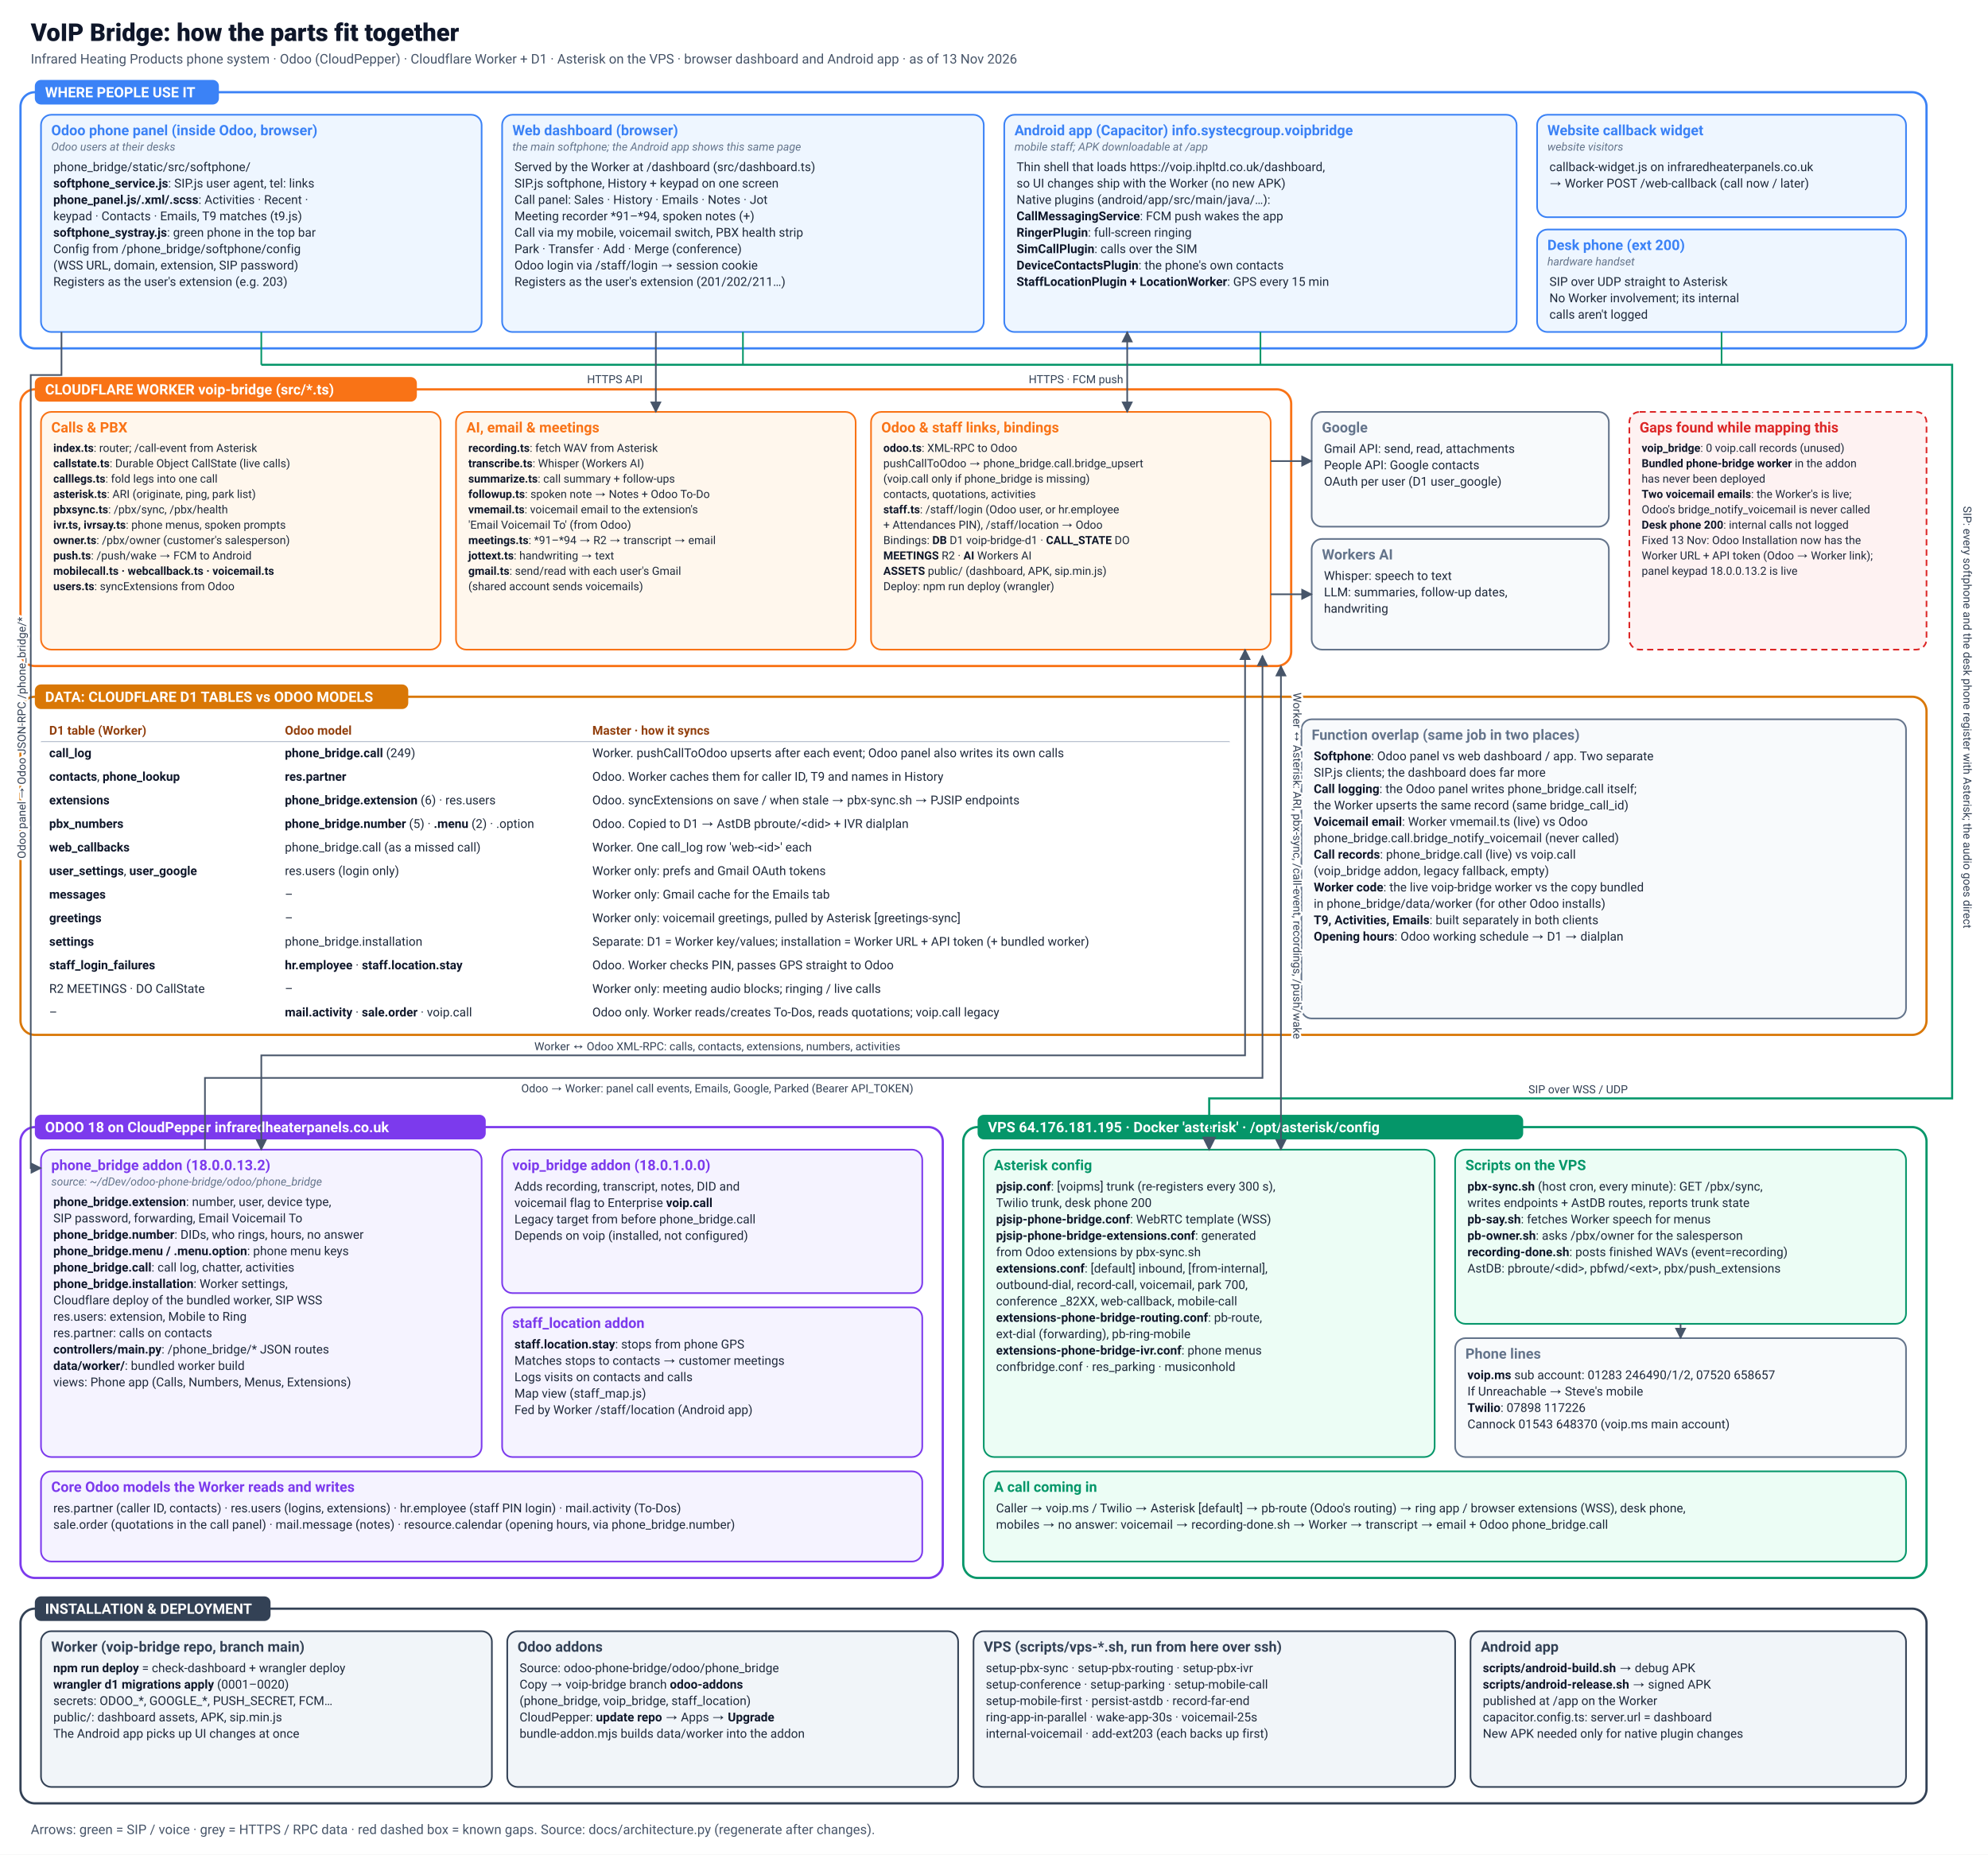
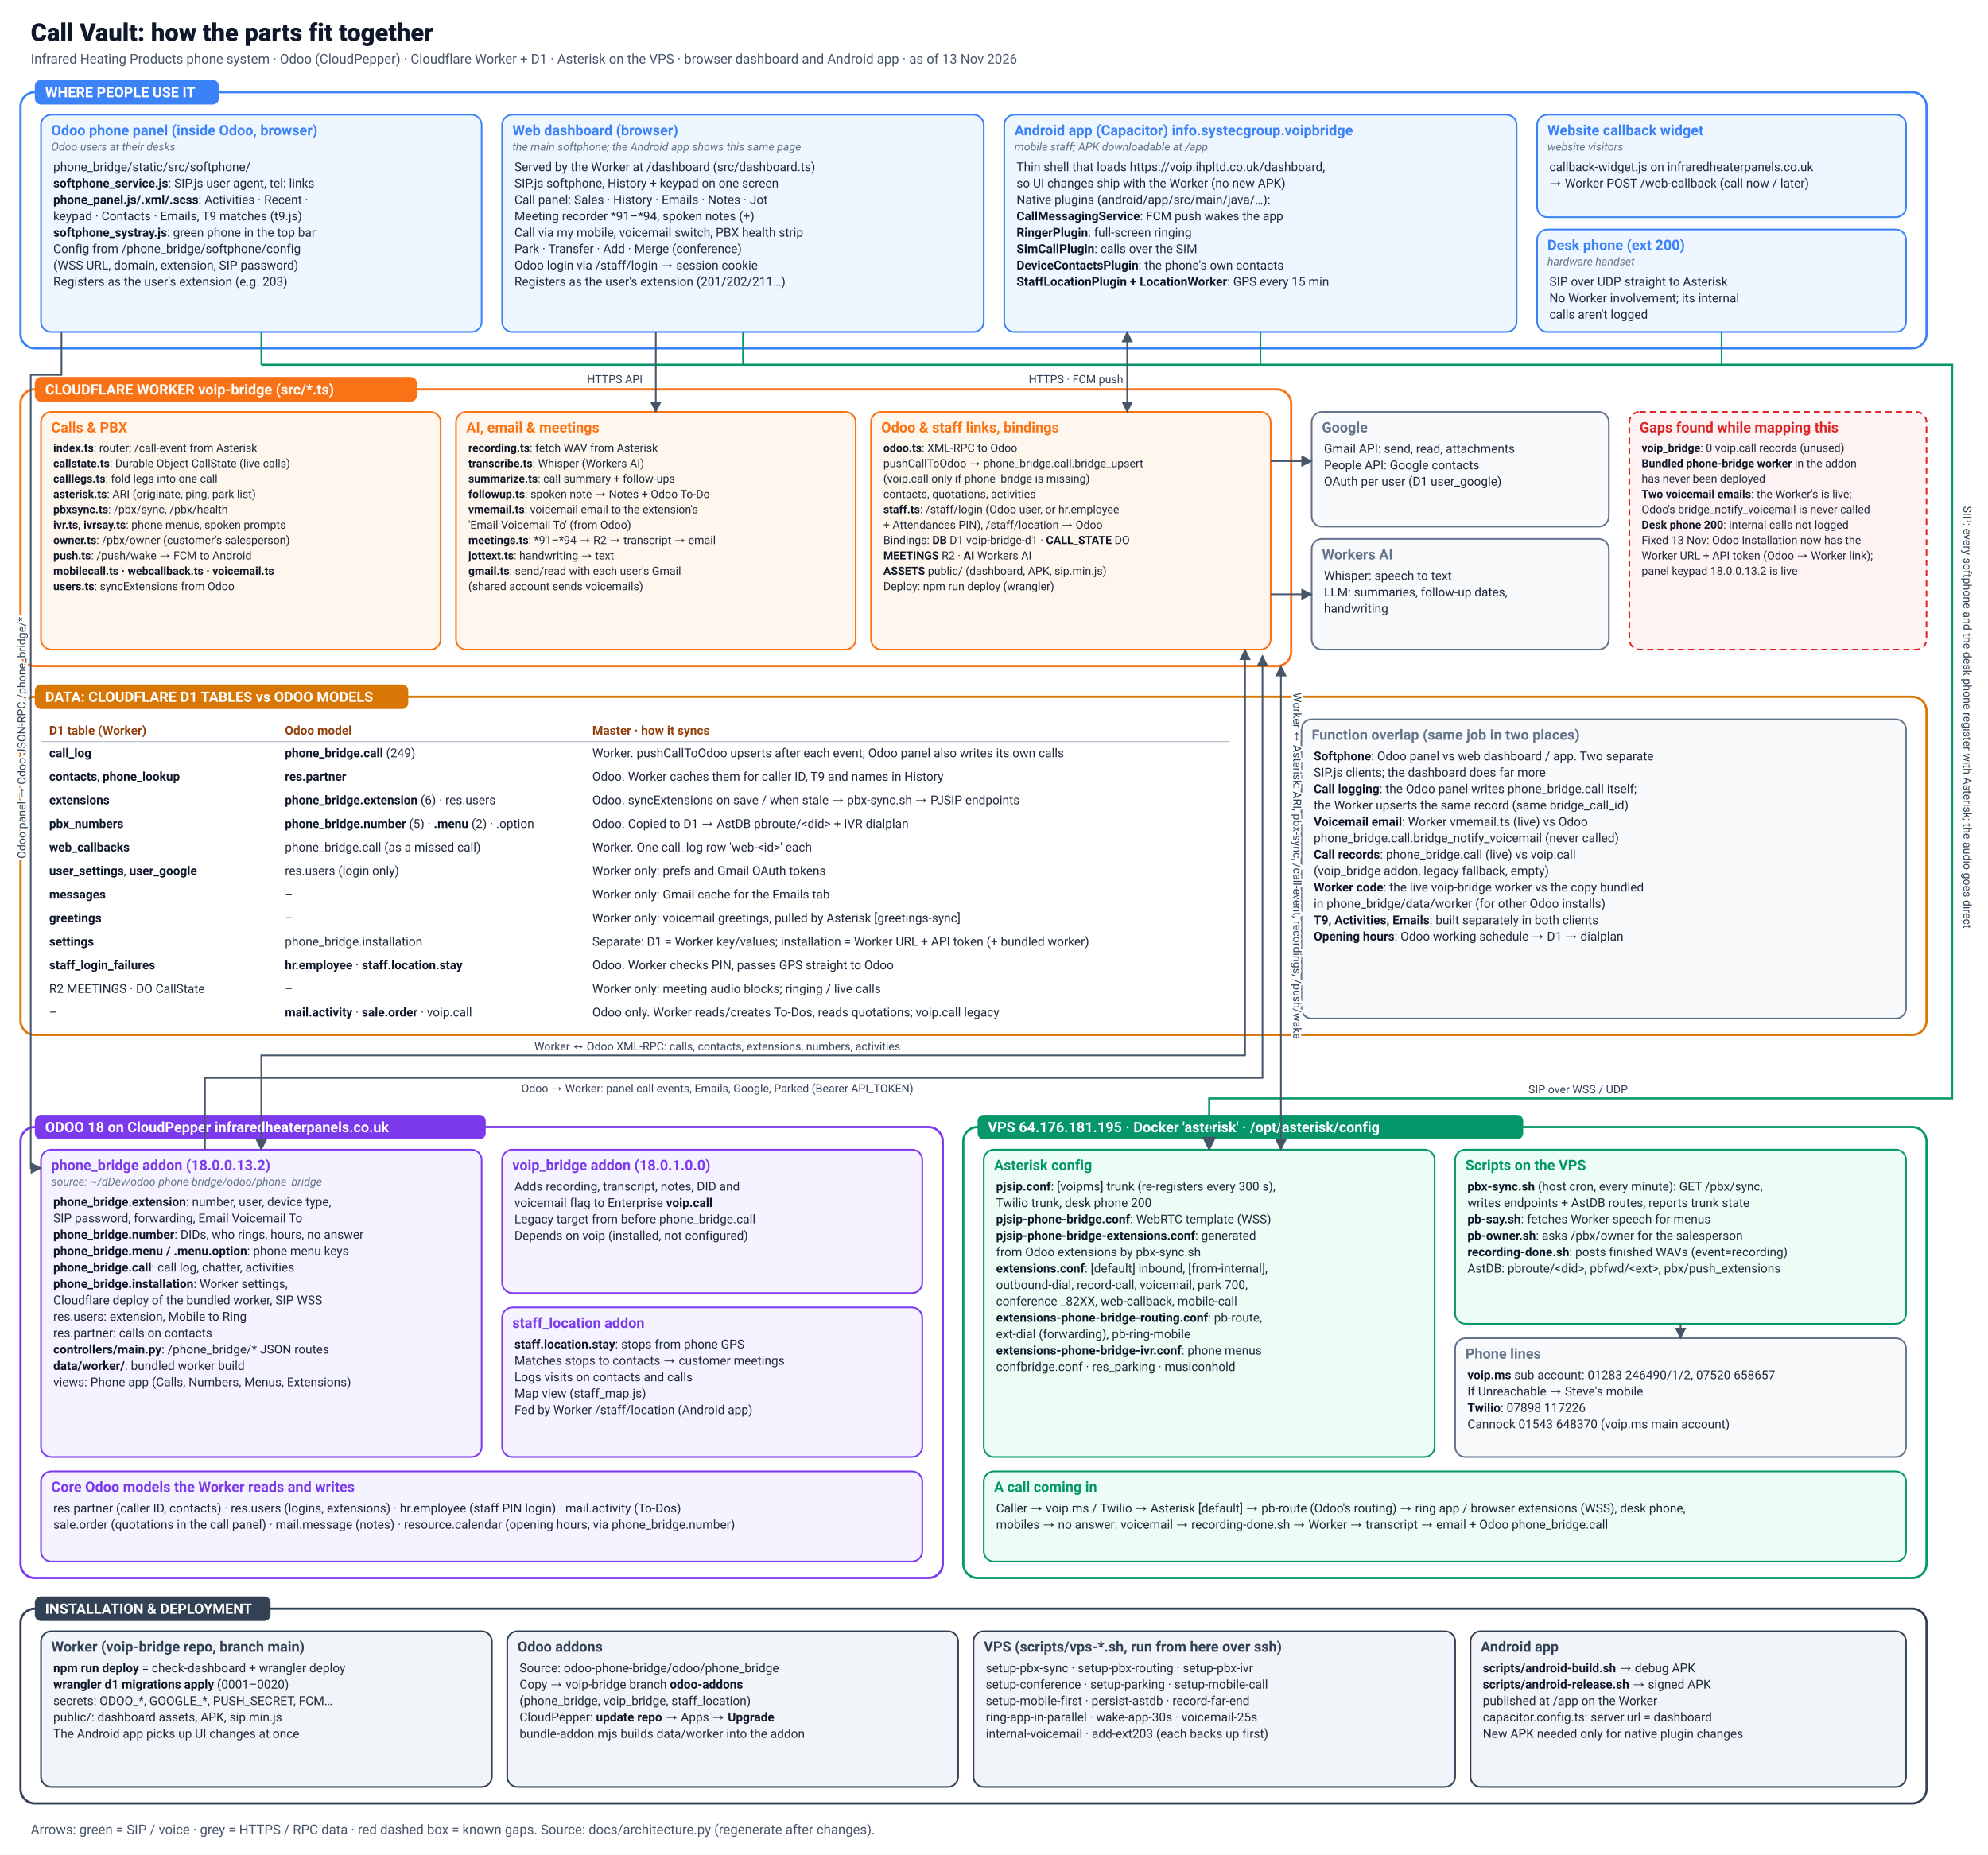
<svg xmlns="http://www.w3.org/2000/svg" width="1940" height="1810" viewBox="0 0 1940 1810" font-family="Segoe UI, Roboto, Helvetica, Arial, sans-serif">
  <defs>
    <marker id="ah" viewBox="0 0 10 10" refX="9" refY="5" markerWidth="7" markerHeight="7" orient="auto-start-reverse">
      <path d="M0,0 L10,5 L0,10 z" fill="#475569" />
    </marker>
    <style>
.t{font-size:14px;font-weight:700}
.s{font-size:11px;fill:#64748b;font-style:italic}
.l{fill:#1e293b}
.lb{fill:#0f172a;font-weight:700}
.g{font-size:14px;font-weight:700;fill:#fff}
.al{font-size:11px;fill:#334155;paint-order:stroke;stroke:#fff;stroke-width:4px;stroke-linejoin:round}
.h1{font-size:24px;font-weight:800;fill:#0f172a}
.h2{font-size:13px;fill:#475569}
.th{font-size:12px;font-weight:700;fill:#92400e}
</style>
  </defs>
  <rect width="1940" height="1810" fill="#ffffff" />
-   <text x="30" y="40" class="h1">VoIP Bridge: how the parts fit together</text>
+   <text x="30" y="40" class="h1">Call Vault: how the parts fit together</text>
  <text x="30" y="62" class="h2">Infrared Heating Products phone system · Odoo (CloudPepper) · Cloudflare Worker + D1 · Asterisk on the VPS · browser dashboard and Android app · as of 13 Nov 2026</text>
  <rect x="20" y="90" width="1860" height="250" rx="14" fill="none" stroke="#3b82f6" stroke-width="2.2" stroke-dasharray="2 0" />
  <rect x="34" y="78" width="179.6" height="24" rx="6" fill="#3b82f6" />
  <text x="44" y="95" class="g">WHERE PEOPLE USE IT</text>
  <rect x="40" y="112" width="430" height="212" rx="10" fill="#eef6ff" stroke="#3b82f6" stroke-width="1.6" />
  <text x="50" y="132" class="t" fill="#3b82f6">Odoo phone panel (inside Odoo, browser)</text>
  <text x="50" y="147" class="s">Odoo users at their desks</text>
  <text x="52" y="167" class="l" font-size="12">phone_bridge/static/src/softphone/</text>
  <text x="52" y="183" class="l" font-size="12">
    <tspan font-weight="700" fill="#0f172a">softphone_service.js</tspan>: SIP.js user agent, tel: links</text>
  <text x="52" y="199" class="l" font-size="12">
    <tspan font-weight="700" fill="#0f172a">phone_panel.js/.xml/.scss</tspan>: Activities · Recent ·</text>
  <text x="52" y="215" class="l" font-size="12">   keypad · Contacts · Emails, T9 matches (t9.js)</text>
  <text x="52" y="231" class="l" font-size="12">
    <tspan font-weight="700" fill="#0f172a">softphone_systray.js</tspan>: green phone in the top bar</text>
  <text x="52" y="247" class="l" font-size="12">Config from /phone_bridge/softphone/config</text>
  <text x="52" y="263" class="l" font-size="12">   (WSS URL, domain, extension, SIP password)</text>
  <text x="52" y="279" class="l" font-size="12">Registers as the user's extension (e.g. 203)</text>
  <rect x="490" y="112" width="470" height="212" rx="10" fill="#eef6ff" stroke="#3b82f6" stroke-width="1.6" />
  <text x="500" y="132" class="t" fill="#3b82f6">Web dashboard (browser)</text>
  <text x="500" y="147" class="s">the main softphone; the Android app shows this same page</text>
  <text x="502" y="167" class="l" font-size="12">Served by the Worker at /dashboard (src/dashboard.ts)</text>
  <text x="502" y="183" class="l" font-size="12">SIP.js softphone, History + keypad on one screen</text>
  <text x="502" y="199" class="l" font-size="12">Call panel: Sales · History · Emails · Notes · Jot</text>
  <text x="502" y="215" class="l" font-size="12">Meeting recorder *91–*94, spoken notes (+)</text>
  <text x="502" y="231" class="l" font-size="12">Call via my mobile, voicemail switch, PBX health strip</text>
  <text x="502" y="247" class="l" font-size="12">Park · Transfer · Add · Merge (conference)</text>
  <text x="502" y="263" class="l" font-size="12">Odoo login via /staff/login → session cookie</text>
  <text x="502" y="279" class="l" font-size="12">Registers as the user's extension (201/202/211…)</text>
  <rect x="980" y="112" width="500" height="212" rx="10" fill="#eef6ff" stroke="#3b82f6" stroke-width="1.6" />
  <text x="990" y="132" class="t" fill="#3b82f6">Android app (Capacitor)  info.systecgroup.voipbridge</text>
  <text x="990" y="147" class="s">mobile staff; APK downloadable at /app</text>
  <text x="992" y="167" class="l" font-size="12">Thin shell that loads https://voip.ihpltd.co.uk/dashboard,</text>
  <text x="992" y="183" class="l" font-size="12">   so UI changes ship with the Worker (no new APK)</text>
  <text x="992" y="199" class="l" font-size="12">Native plugins (android/app/src/main/java/…):</text>
  <text x="992" y="215" class="l" font-size="12">
    <tspan font-weight="700" fill="#0f172a">CallMessagingService</tspan>: FCM push wakes the app</text>
  <text x="992" y="231" class="l" font-size="12">
    <tspan font-weight="700" fill="#0f172a">RingerPlugin</tspan>: full-screen ringing</text>
  <text x="992" y="247" class="l" font-size="12">
    <tspan font-weight="700" fill="#0f172a">SimCallPlugin</tspan>: calls over the SIM</text>
  <text x="992" y="263" class="l" font-size="12">
    <tspan font-weight="700" fill="#0f172a">DeviceContactsPlugin</tspan>: the phone's own contacts</text>
  <text x="992" y="279" class="l" font-size="12">
    <tspan font-weight="700" fill="#0f172a">StaffLocationPlugin + LocationWorker</tspan>: GPS every 15 min</text>
  <rect x="1500" y="112" width="360" height="100" rx="10" fill="#eef6ff" stroke="#3b82f6" stroke-width="1.6" />
  <text x="1510" y="132" class="t" fill="#3b82f6">Website callback widget</text>
  <text x="1510" y="147" class="s">website visitors</text>
  <text x="1512" y="167" class="l" font-size="12">callback-widget.js on infraredheaterpanels.co.uk</text>
  <text x="1512" y="183" class="l" font-size="12">→ Worker POST /web-callback (call now / later)</text>
  <rect x="1500" y="224" width="360" height="100" rx="10" fill="#eef6ff" stroke="#3b82f6" stroke-width="1.6" />
  <text x="1510" y="244" class="t" fill="#3b82f6">Desk phone (ext 200)</text>
  <text x="1510" y="259" class="s">hardware handset</text>
  <text x="1512" y="279" class="l" font-size="12">SIP over UDP straight to Asterisk</text>
  <text x="1512" y="295" class="l" font-size="12">No Worker involvement; its internal</text>
  <text x="1512" y="311" class="l" font-size="12">calls aren't logged</text>
  <rect x="20" y="380" width="1240" height="270" rx="14" fill="none" stroke="#f97316" stroke-width="2.2" stroke-dasharray="2 0" />
  <rect x="34" y="368" width="372.8" height="24" rx="6" fill="#f97316" />
  <text x="44" y="385" class="g">CLOUDFLARE WORKER  voip-bridge  (src/*.ts)</text>
  <rect x="40" y="402" width="390" height="232" rx="10" fill="#fff7ed" stroke="#f97316" stroke-width="1.6" />
  <text x="50" y="422" class="t" fill="#f97316">Calls &amp; PBX</text>
  <text x="52" y="441" class="l" font-size="11">
    <tspan font-weight="700" fill="#0f172a">index.ts</tspan>: router; /call-event from Asterisk</text>
  <text x="52" y="456" class="l" font-size="11">
    <tspan font-weight="700" fill="#0f172a">callstate.ts</tspan>: Durable Object CallState (live calls)</text>
  <text x="52" y="471" class="l" font-size="11">
    <tspan font-weight="700" fill="#0f172a">calllegs.ts</tspan>: fold legs into one call</text>
  <text x="52" y="486" class="l" font-size="11">
    <tspan font-weight="700" fill="#0f172a">asterisk.ts</tspan>: ARI (originate, ping, park list)</text>
  <text x="52" y="501" class="l" font-size="11">
    <tspan font-weight="700" fill="#0f172a">pbxsync.ts</tspan>: /pbx/sync, /pbx/health</text>
  <text x="52" y="516" class="l" font-size="11">
    <tspan font-weight="700" fill="#0f172a">ivr.ts, ivrsay.ts</tspan>: phone menus, spoken prompts</text>
  <text x="52" y="531" class="l" font-size="11">
    <tspan font-weight="700" fill="#0f172a">owner.ts</tspan>: /pbx/owner (customer's salesperson)</text>
  <text x="52" y="546" class="l" font-size="11">
    <tspan font-weight="700" fill="#0f172a">push.ts</tspan>: /push/wake → FCM to Android</text>
  <text x="52" y="561" class="l" font-size="11">
    <tspan font-weight="700" fill="#0f172a">mobilecall.ts · webcallback.ts · voicemail.ts</tspan>
  </text>
  <text x="52" y="576" class="l" font-size="11">
    <tspan font-weight="700" fill="#0f172a">users.ts</tspan>: syncExtensions from Odoo</text>
  <rect x="445" y="402" width="390" height="232" rx="10" fill="#fff7ed" stroke="#f97316" stroke-width="1.6" />
  <text x="455" y="422" class="t" fill="#f97316">AI, email &amp; meetings</text>
  <text x="457" y="441" class="l" font-size="11">
    <tspan font-weight="700" fill="#0f172a">recording.ts</tspan>: fetch WAV from Asterisk</text>
  <text x="457" y="456" class="l" font-size="11">
    <tspan font-weight="700" fill="#0f172a">transcribe.ts</tspan>: Whisper (Workers AI)</text>
  <text x="457" y="471" class="l" font-size="11">
    <tspan font-weight="700" fill="#0f172a">summarize.ts</tspan>: call summary + follow-ups</text>
  <text x="457" y="486" class="l" font-size="11">
    <tspan font-weight="700" fill="#0f172a">followup.ts</tspan>: spoken note → Notes + Odoo To-Do</text>
  <text x="457" y="501" class="l" font-size="11">
    <tspan font-weight="700" fill="#0f172a">vmemail.ts</tspan>: voicemail email to the extension's</text>
  <text x="457" y="516" class="l" font-size="11">   'Email Voicemail To' (from Odoo)</text>
  <text x="457" y="531" class="l" font-size="11">
    <tspan font-weight="700" fill="#0f172a">meetings.ts</tspan>: *91–*94 → R2 → transcript → email</text>
  <text x="457" y="546" class="l" font-size="11">
    <tspan font-weight="700" fill="#0f172a">jottext.ts</tspan>: handwriting → text</text>
  <text x="457" y="561" class="l" font-size="11">
    <tspan font-weight="700" fill="#0f172a">gmail.ts</tspan>: send/read with each user's Gmail</text>
  <text x="457" y="576" class="l" font-size="11">   (shared account sends voicemails)</text>
  <rect x="850" y="402" width="390" height="232" rx="10" fill="#fff7ed" stroke="#f97316" stroke-width="1.6" />
  <text x="860" y="422" class="t" fill="#f97316">Odoo &amp; staff links, bindings</text>
  <text x="862" y="441" class="l" font-size="11">
    <tspan font-weight="700" fill="#0f172a">odoo.ts</tspan>: XML-RPC to Odoo</text>
  <text x="862" y="456" class="l" font-size="11">   pushCallToOdoo → phone_bridge.call.bridge_upsert</text>
  <text x="862" y="471" class="l" font-size="11">   (voip.call only if phone_bridge is missing)</text>
  <text x="862" y="486" class="l" font-size="11">   contacts, quotations, activities</text>
  <text x="862" y="501" class="l" font-size="11">
    <tspan font-weight="700" fill="#0f172a">staff.ts</tspan>: /staff/login (Odoo user, or hr.employee</text>
  <text x="862" y="516" class="l" font-size="11">   + Attendances PIN), /staff/location → Odoo</text>
  <text x="862" y="531" class="l" font-size="11">Bindings: <tspan font-weight="700" fill="#0f172a">DB</tspan> D1 voip-bridge-d1 · <tspan font-weight="700" fill="#0f172a">CALL_STATE</tspan> DO</text>
  <text x="862" y="546" class="l" font-size="11">
    <tspan font-weight="700" fill="#0f172a">MEETINGS</tspan> R2 · <tspan font-weight="700" fill="#0f172a">AI</tspan> Workers AI</text>
  <text x="862" y="561" class="l" font-size="11">
    <tspan font-weight="700" fill="#0f172a">ASSETS</tspan> public/ (dashboard, APK, sip.min.js)</text>
  <text x="862" y="576" class="l" font-size="11">Deploy: npm run deploy (wrangler)</text>
  <rect x="1280" y="402" width="290" height="112" rx="10" fill="#f8fafc" stroke="#64748b" stroke-width="1.6" />
  <text x="1290" y="422" class="t" fill="#64748b">Google</text>
  <text x="1292" y="442" class="l" font-size="12">Gmail API: send, read, attachments</text>
  <text x="1292" y="458" class="l" font-size="12">People API: Google contacts</text>
  <text x="1292" y="474" class="l" font-size="12">OAuth per user (D1 user_google)</text>
  <rect x="1280" y="526" width="290" height="108" rx="10" fill="#f8fafc" stroke="#64748b" stroke-width="1.6" />
  <text x="1290" y="546" class="t" fill="#64748b">Workers AI</text>
  <text x="1292" y="566" class="l" font-size="12">Whisper: speech to text</text>
  <text x="1292" y="582" class="l" font-size="12">LLM: summaries, follow-up dates,</text>
  <text x="1292" y="598" class="l" font-size="12">handwriting</text>
  <rect x="1590" y="402" width="290" height="232" rx="10" fill="#fef2f2" stroke="#dc2626" stroke-width="1.6" stroke-dasharray="6 4" />
  <text x="1600" y="422" class="t" fill="#dc2626">Gaps found while mapping this</text>
  <text x="1602" y="441" class="l" font-size="11">
    <tspan font-weight="700" fill="#0f172a">voip_bridge</tspan>: 0 voip.call records (unused)</text>
  <text x="1602" y="456" class="l" font-size="11">
    <tspan font-weight="700" fill="#0f172a">Bundled phone-bridge worker</tspan> in the addon</text>
  <text x="1602" y="471" class="l" font-size="11">   has never been deployed</text>
  <text x="1602" y="486" class="l" font-size="11">
    <tspan font-weight="700" fill="#0f172a">Two voicemail emails</tspan>: the Worker's is live;</text>
  <text x="1602" y="501" class="l" font-size="11">   Odoo's bridge_notify_voicemail is never called</text>
  <text x="1602" y="516" class="l" font-size="11">
    <tspan font-weight="700" fill="#0f172a">Desk phone 200</tspan>: internal calls not logged</text>
  <text x="1602" y="531" class="l" font-size="11">Fixed 13 Nov: Odoo Installation now has the</text>
  <text x="1602" y="546" class="l" font-size="11">   Worker URL + API token (Odoo → Worker link);</text>
  <text x="1602" y="561" class="l" font-size="11">   panel keypad 18.0.0.13.2 is live</text>
  <rect x="20" y="680" width="1860" height="330" rx="14" fill="none" stroke="#d97706" stroke-width="2.2" stroke-dasharray="2 0" />
  <rect x="34" y="668" width="364.4" height="24" rx="6" fill="#d97706" />
  <text x="44" y="685" class="g">DATA: CLOUDFLARE D1 TABLES vs ODOO MODELS</text>
  <text x="48" y="717" class="th">D1 table (Worker)</text>
  <text x="278" y="717" class="th">Odoo model</text>
  <text x="578" y="717" class="th">Master · how it syncs</text>
  <line x1="40" y1="724" x2="1200" y2="724" stroke="#94a3b8" />
  <rect x="40" y="724" width="1160" height="23" fill="#ffffff" opacity="0.7" />
  <text x="48" y="739" class="l" font-size="12">
    <tspan font-weight="700" fill="#0f172a">call_log</tspan>
  </text>
  <text x="278" y="739" class="l" font-size="12">
    <tspan font-weight="700" fill="#0f172a">phone_bridge.call</tspan> (249)</text>
  <text x="578" y="739" class="l" font-size="12">Worker. pushCallToOdoo upserts after each event; Odoo panel also writes its own calls</text>
  <text x="48" y="762" class="l" font-size="12">
    <tspan font-weight="700" fill="#0f172a">contacts</tspan>, <tspan font-weight="700" fill="#0f172a">phone_lookup</tspan>
  </text>
  <text x="278" y="762" class="l" font-size="12">
    <tspan font-weight="700" fill="#0f172a">res.partner</tspan>
  </text>
  <text x="578" y="762" class="l" font-size="12">Odoo. Worker caches them for caller ID, T9 and names in History</text>
  <rect x="40" y="770" width="1160" height="23" fill="#ffffff" opacity="0.7" />
  <text x="48" y="785" class="l" font-size="12">
    <tspan font-weight="700" fill="#0f172a">extensions</tspan>
  </text>
  <text x="278" y="785" class="l" font-size="12">
    <tspan font-weight="700" fill="#0f172a">phone_bridge.extension</tspan> (6) · res.users</text>
  <text x="578" y="785" class="l" font-size="12">Odoo. syncExtensions on save / when stale → pbx-sync.sh → PJSIP endpoints</text>
  <text x="48" y="808" class="l" font-size="12">
    <tspan font-weight="700" fill="#0f172a">pbx_numbers</tspan>
  </text>
  <text x="278" y="808" class="l" font-size="12">
    <tspan font-weight="700" fill="#0f172a">phone_bridge.number</tspan> (5) · <tspan font-weight="700" fill="#0f172a">.menu</tspan> (2) · .option</text>
  <text x="578" y="808" class="l" font-size="12">Odoo. Copied to D1 → AstDB pbroute/&lt;did&gt; + IVR dialplan</text>
  <rect x="40" y="816" width="1160" height="23" fill="#ffffff" opacity="0.7" />
  <text x="48" y="831" class="l" font-size="12">
    <tspan font-weight="700" fill="#0f172a">web_callbacks</tspan>
  </text>
  <text x="278" y="831" class="l" font-size="12">phone_bridge.call (as a missed call)</text>
  <text x="578" y="831" class="l" font-size="12">Worker. One call_log row 'web-&lt;id&gt;' each</text>
  <text x="48" y="854" class="l" font-size="12">
    <tspan font-weight="700" fill="#0f172a">user_settings</tspan>, <tspan font-weight="700" fill="#0f172a">user_google</tspan>
  </text>
  <text x="278" y="854" class="l" font-size="12">res.users (login only)</text>
  <text x="578" y="854" class="l" font-size="12">Worker only: prefs and Gmail OAuth tokens</text>
  <rect x="40" y="862" width="1160" height="23" fill="#ffffff" opacity="0.7" />
  <text x="48" y="877" class="l" font-size="12">
    <tspan font-weight="700" fill="#0f172a">messages</tspan>
  </text>
  <text x="278" y="877" class="l" font-size="12">–</text>
  <text x="578" y="877" class="l" font-size="12">Worker only: Gmail cache for the Emails tab</text>
  <text x="48" y="900" class="l" font-size="12">
    <tspan font-weight="700" fill="#0f172a">greetings</tspan>
  </text>
  <text x="278" y="900" class="l" font-size="12">–</text>
  <text x="578" y="900" class="l" font-size="12">Worker only: voicemail greetings, pulled by Asterisk [greetings-sync]</text>
  <rect x="40" y="908" width="1160" height="23" fill="#ffffff" opacity="0.7" />
  <text x="48" y="923" class="l" font-size="12">
    <tspan font-weight="700" fill="#0f172a">settings</tspan>
  </text>
  <text x="278" y="923" class="l" font-size="12">phone_bridge.installation</text>
  <text x="578" y="923" class="l" font-size="12">Separate: D1 = Worker key/values; installation = Worker URL + API token (+ bundled worker)</text>
  <text x="48" y="946" class="l" font-size="12">
    <tspan font-weight="700" fill="#0f172a">staff_login_failures</tspan>
  </text>
  <text x="278" y="946" class="l" font-size="12">
    <tspan font-weight="700" fill="#0f172a">hr.employee</tspan> · <tspan font-weight="700" fill="#0f172a">staff.location.stay</tspan>
  </text>
  <text x="578" y="946" class="l" font-size="12">Odoo. Worker checks PIN, passes GPS straight to Odoo</text>
  <rect x="40" y="954" width="1160" height="23" fill="#ffffff" opacity="0.7" />
  <text x="48" y="969" class="l" font-size="12">R2 MEETINGS · DO CallState</text>
  <text x="278" y="969" class="l" font-size="12">–</text>
  <text x="578" y="969" class="l" font-size="12">Worker only: meeting audio blocks; ringing / live calls</text>
  <text x="48" y="992" class="l" font-size="12">–</text>
  <text x="278" y="992" class="l" font-size="12">
    <tspan font-weight="700" fill="#0f172a">mail.activity</tspan> · <tspan font-weight="700" fill="#0f172a">sale.order</tspan> · voip.call</text>
  <text x="578" y="992" class="l" font-size="12">Odoo only. Worker reads/creates To-Dos, reads quotations; voip.call legacy</text>
  <rect x="1270" y="702" width="590" height="292" rx="10" fill="#f8fafc" stroke="#64748b" stroke-width="1.6" />
  <text x="1280" y="722" class="t" fill="#64748b">Function overlap (same job in two places)</text>
  <text x="1282" y="742" class="l" font-size="12">
    <tspan font-weight="700" fill="#0f172a">Softphone</tspan>: Odoo panel vs web dashboard / app. Two separate</text>
  <text x="1282" y="758" class="l" font-size="12">   SIP.js clients; the dashboard does far more</text>
  <text x="1282" y="774" class="l" font-size="12">
    <tspan font-weight="700" fill="#0f172a">Call logging</tspan>: the Odoo panel writes phone_bridge.call itself;</text>
  <text x="1282" y="790" class="l" font-size="12">   the Worker upserts the same record (same bridge_call_id)</text>
  <text x="1282" y="806" class="l" font-size="12">
    <tspan font-weight="700" fill="#0f172a">Voicemail email</tspan>: Worker vmemail.ts (live) vs Odoo</text>
  <text x="1282" y="822" class="l" font-size="12">   phone_bridge.call.bridge_notify_voicemail (never called)</text>
  <text x="1282" y="838" class="l" font-size="12">
    <tspan font-weight="700" fill="#0f172a">Call records</tspan>: phone_bridge.call (live) vs voip.call</text>
  <text x="1282" y="854" class="l" font-size="12">   (voip_bridge addon, legacy fallback, empty)</text>
  <text x="1282" y="870" class="l" font-size="12">
    <tspan font-weight="700" fill="#0f172a">Worker code</tspan>: the live voip-bridge worker vs the copy bundled</text>
  <text x="1282" y="886" class="l" font-size="12">   in phone_bridge/data/worker (for other Odoo installs)</text>
  <text x="1282" y="902" class="l" font-size="12">
    <tspan font-weight="700" fill="#0f172a">T9, Activities, Emails</tspan>: built separately in both clients</text>
  <text x="1282" y="918" class="l" font-size="12">
    <tspan font-weight="700" fill="#0f172a">Opening hours</tspan>: Odoo working schedule → D1 → dialplan</text>
  <rect x="20" y="1100" width="900" height="440" rx="14" fill="none" stroke="#7c3aed" stroke-width="2.2" stroke-dasharray="2 0" />
  <rect x="34" y="1088" width="440.0" height="24" rx="6" fill="#7c3aed" />
  <text x="44" y="1105" class="g">ODOO 18 on CloudPepper  infraredheaterpanels.co.uk</text>
  <rect x="40" y="1122" width="430" height="300" rx="10" fill="#f5f3ff" stroke="#7c3aed" stroke-width="1.6" />
  <text x="50" y="1142" class="t" fill="#7c3aed">phone_bridge addon (18.0.0.13.2)</text>
  <text x="50" y="1157" class="s">source: ~/dDev/odoo-phone-bridge/odoo/phone_bridge</text>
  <text x="52" y="1177" class="l" font-size="12">
    <tspan font-weight="700" fill="#0f172a">phone_bridge.extension</tspan>: number, user, device type,</text>
  <text x="52" y="1193" class="l" font-size="12">   SIP password, forwarding, Email Voicemail To</text>
  <text x="52" y="1209" class="l" font-size="12">
    <tspan font-weight="700" fill="#0f172a">phone_bridge.number</tspan>: DIDs, who rings, hours, no answer</text>
  <text x="52" y="1225" class="l" font-size="12">
    <tspan font-weight="700" fill="#0f172a">phone_bridge.menu / .menu.option</tspan>: phone menu keys</text>
  <text x="52" y="1241" class="l" font-size="12">
    <tspan font-weight="700" fill="#0f172a">phone_bridge.call</tspan>: call log, chatter, activities</text>
  <text x="52" y="1257" class="l" font-size="12">
    <tspan font-weight="700" fill="#0f172a">phone_bridge.installation</tspan>: Worker settings,</text>
  <text x="52" y="1273" class="l" font-size="12">   Cloudflare deploy of the bundled worker, SIP WSS</text>
  <text x="52" y="1289" class="l" font-size="12">res.users: extension, Mobile to Ring</text>
  <text x="52" y="1305" class="l" font-size="12">res.partner: calls on contacts</text>
  <text x="52" y="1321" class="l" font-size="12">
    <tspan font-weight="700" fill="#0f172a">controllers/main.py</tspan>: /phone_bridge/* JSON routes</text>
  <text x="52" y="1337" class="l" font-size="12">
    <tspan font-weight="700" fill="#0f172a">data/worker/</tspan>: bundled worker build</text>
  <text x="52" y="1353" class="l" font-size="12">views: Phone app (Calls, Numbers, Menus, Extensions)</text>
  <rect x="490" y="1122" width="410" height="140" rx="10" fill="#f5f3ff" stroke="#7c3aed" stroke-width="1.6" />
  <text x="500" y="1142" class="t" fill="#7c3aed">voip_bridge addon (18.0.1.0.0)</text>
  <text x="502" y="1162" class="l" font-size="12">Adds recording, transcript, notes, DID and</text>
  <text x="502" y="1178" class="l" font-size="12">voicemail flag to Enterprise <tspan font-weight="700" fill="#0f172a">voip.call</tspan>
  </text>
  <text x="502" y="1194" class="l" font-size="12">Legacy target from before phone_bridge.call</text>
  <text x="502" y="1210" class="l" font-size="12">Depends on voip (installed, not configured)</text>
  <rect x="490" y="1276" width="410" height="146" rx="10" fill="#f5f3ff" stroke="#7c3aed" stroke-width="1.6" />
  <text x="500" y="1296" class="t" fill="#7c3aed">staff_location addon</text>
  <text x="502" y="1316" class="l" font-size="12">
    <tspan font-weight="700" fill="#0f172a">staff.location.stay</tspan>: stops from phone GPS</text>
  <text x="502" y="1332" class="l" font-size="12">Matches stops to contacts → customer meetings</text>
  <text x="502" y="1348" class="l" font-size="12">Logs visits on contacts and calls</text>
  <text x="502" y="1364" class="l" font-size="12">Map view (staff_map.js)</text>
  <text x="502" y="1380" class="l" font-size="12">Fed by Worker /staff/location (Android app)</text>
  <rect x="40" y="1436" width="860" height="88" rx="10" fill="#f5f3ff" stroke="#7c3aed" stroke-width="1.6" />
  <text x="50" y="1456" class="t" fill="#7c3aed">Core Odoo models the Worker reads and writes</text>
  <text x="52" y="1476" class="l" font-size="12">res.partner (caller ID, contacts) · res.users (logins, extensions) · hr.employee (staff PIN login) · mail.activity (To-Dos)</text>
  <text x="52" y="1492" class="l" font-size="12">sale.order (quotations in the call panel) · mail.message (notes) · resource.calendar (opening hours, via phone_bridge.number)</text>
  <rect x="940" y="1100" width="940" height="440" rx="14" fill="none" stroke="#059669" stroke-width="2.2" stroke-dasharray="2 0" />
  <rect x="954" y="1088" width="532.4" height="24" rx="6" fill="#059669" />
  <text x="964" y="1105" class="g">VPS 64.176.181.195 · Docker 'asterisk' · /opt/asterisk/config</text>
  <rect x="960" y="1122" width="440" height="300" rx="10" fill="#ecfdf5" stroke="#059669" stroke-width="1.6" />
  <text x="970" y="1142" class="t" fill="#059669">Asterisk config</text>
  <text x="972" y="1162" class="l" font-size="12">
    <tspan font-weight="700" fill="#0f172a">pjsip.conf</tspan>: [voipms] trunk (re-registers every 300 s),</text>
  <text x="972" y="1178" class="l" font-size="12">   Twilio trunk, desk phone 200</text>
  <text x="972" y="1194" class="l" font-size="12">
    <tspan font-weight="700" fill="#0f172a">pjsip-phone-bridge.conf</tspan>: WebRTC template (WSS)</text>
  <text x="972" y="1210" class="l" font-size="12">
    <tspan font-weight="700" fill="#0f172a">pjsip-phone-bridge-extensions.conf</tspan>: generated</text>
  <text x="972" y="1226" class="l" font-size="12">   from Odoo extensions by pbx-sync.sh</text>
  <text x="972" y="1242" class="l" font-size="12">
    <tspan font-weight="700" fill="#0f172a">extensions.conf</tspan>: [default] inbound, [from-internal],</text>
  <text x="972" y="1258" class="l" font-size="12">   outbound-dial, record-call, voicemail, park 700,</text>
  <text x="972" y="1274" class="l" font-size="12">   conference _82XX, web-callback, mobile-call</text>
  <text x="972" y="1290" class="l" font-size="12">
    <tspan font-weight="700" fill="#0f172a">extensions-phone-bridge-routing.conf</tspan>: pb-route,</text>
  <text x="972" y="1306" class="l" font-size="12">   ext-dial (forwarding), pb-ring-mobile</text>
  <text x="972" y="1322" class="l" font-size="12">
    <tspan font-weight="700" fill="#0f172a">extensions-phone-bridge-ivr.conf</tspan>: phone menus</text>
  <text x="972" y="1338" class="l" font-size="12">confbridge.conf · res_parking · musiconhold</text>
  <rect x="1420" y="1122" width="440" height="170" rx="10" fill="#ecfdf5" stroke="#059669" stroke-width="1.6" />
  <text x="1430" y="1142" class="t" fill="#059669">Scripts on the VPS</text>
  <text x="1432" y="1162" class="l" font-size="12">
    <tspan font-weight="700" fill="#0f172a">pbx-sync.sh</tspan> (host cron, every minute): GET /pbx/sync,</text>
  <text x="1432" y="1178" class="l" font-size="12">   writes endpoints + AstDB routes, reports trunk state</text>
  <text x="1432" y="1194" class="l" font-size="12">
    <tspan font-weight="700" fill="#0f172a">pb-say.sh</tspan>: fetches Worker speech for menus</text>
  <text x="1432" y="1210" class="l" font-size="12">
    <tspan font-weight="700" fill="#0f172a">pb-owner.sh</tspan>: asks /pbx/owner for the salesperson</text>
  <text x="1432" y="1226" class="l" font-size="12">
    <tspan font-weight="700" fill="#0f172a">recording-done.sh</tspan>: posts finished WAVs (event=recording)</text>
  <text x="1432" y="1242" class="l" font-size="12">AstDB: pbroute/&lt;did&gt;, pbfwd/&lt;ext&gt;, pbx/push_extensions</text>
  <rect x="1420" y="1306" width="440" height="116" rx="10" fill="#f8fafc" stroke="#64748b" stroke-width="1.6" />
  <text x="1430" y="1326" class="t" fill="#64748b">Phone lines</text>
  <text x="1432" y="1346" class="l" font-size="12">
    <tspan font-weight="700" fill="#0f172a">voip.ms</tspan> sub account: 01283 246490/1/2, 07520 658657</text>
  <text x="1432" y="1362" class="l" font-size="12">   If Unreachable → Steve's mobile</text>
  <text x="1432" y="1378" class="l" font-size="12">
    <tspan font-weight="700" fill="#0f172a">Twilio</tspan>: 07898 117226</text>
  <text x="1432" y="1394" class="l" font-size="12">Cannock 01543 648370 (voip.ms main account)</text>
  <rect x="960" y="1436" width="900" height="88" rx="10" fill="#ecfdf5" stroke="#059669" stroke-width="1.6" />
  <text x="970" y="1456" class="t" fill="#059669">A call coming in</text>
  <text x="972" y="1476" class="l" font-size="12">Caller → voip.ms / Twilio → Asterisk [default] → pb-route (Odoo's routing) → ring app / browser extensions (WSS), desk phone,</text>
  <text x="972" y="1492" class="l" font-size="12">   mobiles → no answer: voicemail → recording-done.sh → Worker → transcript → email + Odoo phone_bridge.call</text>
  <rect x="20" y="1570" width="1860" height="190" rx="14" fill="none" stroke="#334155" stroke-width="2.2" stroke-dasharray="2 0" />
  <rect x="34" y="1558" width="230.0" height="24" rx="6" fill="#334155" />
  <text x="44" y="1575" class="g">INSTALLATION &amp; DEPLOYMENT</text>
  <rect x="40" y="1592" width="440" height="152" rx="10" fill="#f1f5f9" stroke="#334155" stroke-width="1.6" />
  <text x="50" y="1612" class="t" fill="#334155">Worker (voip-bridge repo, branch main)</text>
  <text x="52" y="1632" class="l" font-size="12">
    <tspan font-weight="700" fill="#0f172a">npm run deploy</tspan> = check-dashboard + wrangler deploy</text>
  <text x="52" y="1648" class="l" font-size="12">
    <tspan font-weight="700" fill="#0f172a">wrangler d1 migrations apply</tspan> (0001–0020)</text>
  <text x="52" y="1664" class="l" font-size="12">secrets: ODOO_*, GOOGLE_*, PUSH_SECRET, FCM…</text>
  <text x="52" y="1680" class="l" font-size="12">public/: dashboard assets, APK, sip.min.js</text>
  <text x="52" y="1696" class="l" font-size="12">The Android app picks up UI changes at once</text>
  <rect x="495" y="1592" width="440" height="152" rx="10" fill="#f1f5f9" stroke="#334155" stroke-width="1.6" />
  <text x="505" y="1612" class="t" fill="#334155">Odoo addons</text>
  <text x="507" y="1632" class="l" font-size="12">Source: odoo-phone-bridge/odoo/phone_bridge</text>
  <text x="507" y="1648" class="l" font-size="12">Copy → voip-bridge branch <tspan font-weight="700" fill="#0f172a">odoo-addons</tspan>
  </text>
  <text x="507" y="1664" class="l" font-size="12">   (phone_bridge, voip_bridge, staff_location)</text>
  <text x="507" y="1680" class="l" font-size="12">CloudPepper: <tspan font-weight="700" fill="#0f172a">update repo</tspan> → Apps → <tspan font-weight="700" fill="#0f172a">Upgrade</tspan>
  </text>
  <text x="507" y="1696" class="l" font-size="12">bundle-addon.mjs builds data/worker into the addon</text>
  <rect x="950" y="1592" width="470" height="152" rx="10" fill="#f1f5f9" stroke="#334155" stroke-width="1.6" />
  <text x="960" y="1612" class="t" fill="#334155">VPS (scripts/vps-*.sh, run from here over ssh)</text>
  <text x="962" y="1632" class="l" font-size="12">setup-pbx-sync · setup-pbx-routing · setup-pbx-ivr</text>
  <text x="962" y="1648" class="l" font-size="12">setup-conference · setup-parking · setup-mobile-call</text>
  <text x="962" y="1664" class="l" font-size="12">setup-mobile-first · persist-astdb · record-far-end</text>
  <text x="962" y="1680" class="l" font-size="12">ring-app-in-parallel · wake-app-30s · voicemail-25s</text>
  <text x="962" y="1696" class="l" font-size="12">internal-voicemail · add-ext203  (each backs up first)</text>
  <rect x="1435" y="1592" width="425" height="152" rx="10" fill="#f1f5f9" stroke="#334155" stroke-width="1.6" />
  <text x="1445" y="1612" class="t" fill="#334155">Android app</text>
  <text x="1447" y="1632" class="l" font-size="12">
    <tspan font-weight="700" fill="#0f172a">scripts/android-build.sh</tspan> → debug APK</text>
  <text x="1447" y="1648" class="l" font-size="12">
    <tspan font-weight="700" fill="#0f172a">scripts/android-release.sh</tspan> → signed APK</text>
  <text x="1447" y="1664" class="l" font-size="12">   published at /app on the Worker</text>
  <text x="1447" y="1680" class="l" font-size="12">capacitor.config.ts: server.url = dashboard</text>
  <text x="1447" y="1696" class="l" font-size="12">New APK needed only for native plugin changes</text>
  <line x1="255" y1="324" x2="255" y2="356" stroke="#059669" stroke-width="1.6" />
  <line x1="725" y1="324" x2="725" y2="356" stroke="#059669" stroke-width="1.6" />
  <line x1="1230" y1="324" x2="1230" y2="356" stroke="#059669" stroke-width="1.6" />
  <line x1="1680" y1="324" x2="1680" y2="356" stroke="#059669" stroke-width="1.6" />
  <polyline points="255,356 1905,356 1905,1072 1180,1072 1180,1122" fill="none" stroke="#059669" stroke-width="2" marker-end="url(#ah)" />
  <text x="1916" y="700" class="al" fill="#059669" transform="rotate(90 1916 700)" text-anchor="middle">SIP: every softphone and the desk phone register with Asterisk; the audio goes direct</text>
  <text x="1540" y="1067" class="al" fill="#059669" text-anchor="middle">SIP over WSS / UDP</text>
  <polyline points="640,324 640,402" fill="none" stroke="#475569" stroke-width="1.6" marker-end="url(#ah)" />
  <text x="600" y="374" class="al" text-anchor="middle">HTTPS API</text>
  <polyline points="1100,324 1100,402" fill="none" stroke="#475569" stroke-width="1.6" marker-end="url(#ah)" marker-start="url(#ah)" />
  <text x="1050" y="374" class="al" text-anchor="middle">HTTPS · FCM push</text>
  <polyline points="60,324 60,366 30,366 30,1140 40,1140" fill="none" stroke="#475569" stroke-width="1.6" marker-end="url(#ah)" />
  <text x="25" y="720" class="al" transform="rotate(-90 25 720)" text-anchor="middle">Odoo panel → Odoo JSON-RPC /phone_bridge/*</text>
  <polyline points="1240,450 1280,450" fill="none" stroke="#475569" stroke-width="1.6" marker-end="url(#ah)" />
  <polyline points="1240,580 1280,580" fill="none" stroke="#475569" stroke-width="1.6" marker-end="url(#ah)" />
  <polyline points="1215,634 1215,1030 255,1030 255,1122" fill="none" stroke="#475569" stroke-width="1.6" marker-end="url(#ah)" marker-start="url(#ah)" />
  <text x="700" y="1025" class="al" text-anchor="middle">Worker ↔ Odoo XML-RPC: calls, contacts, extensions, numbers, activities</text>
  <polyline points="200,1122 200,1052 1232,1052 1232,640" fill="none" stroke="#475569" stroke-width="1.6" marker-end="url(#ah)" />
  <text x="700" y="1066" class="al" text-anchor="middle">Odoo → Worker: panel call events, Emails, Google, Parked (Bearer API_TOKEN)</text>
  <polyline points="1250,650 1250,1122" fill="none" stroke="#475569" stroke-width="1.6" marker-end="url(#ah)" marker-start="url(#ah)" />
  <text x="1262" y="845" class="al" transform="rotate(90 1262 845)" text-anchor="middle">Worker ↔ Asterisk: ARI, pbx-sync, /call-event, recordings, /push/wake</text>
  <polyline points="1640,1292 1640,1306" fill="none" stroke="#475569" stroke-width="1.6" marker-end="url(#ah)" />
  <text x="30" y="1790" class="h2">Arrows: green = SIP / voice · grey = HTTPS / RPC data · red dashed box = known gaps. Source: docs/architecture.py (regenerate after changes).</text>
</svg>
